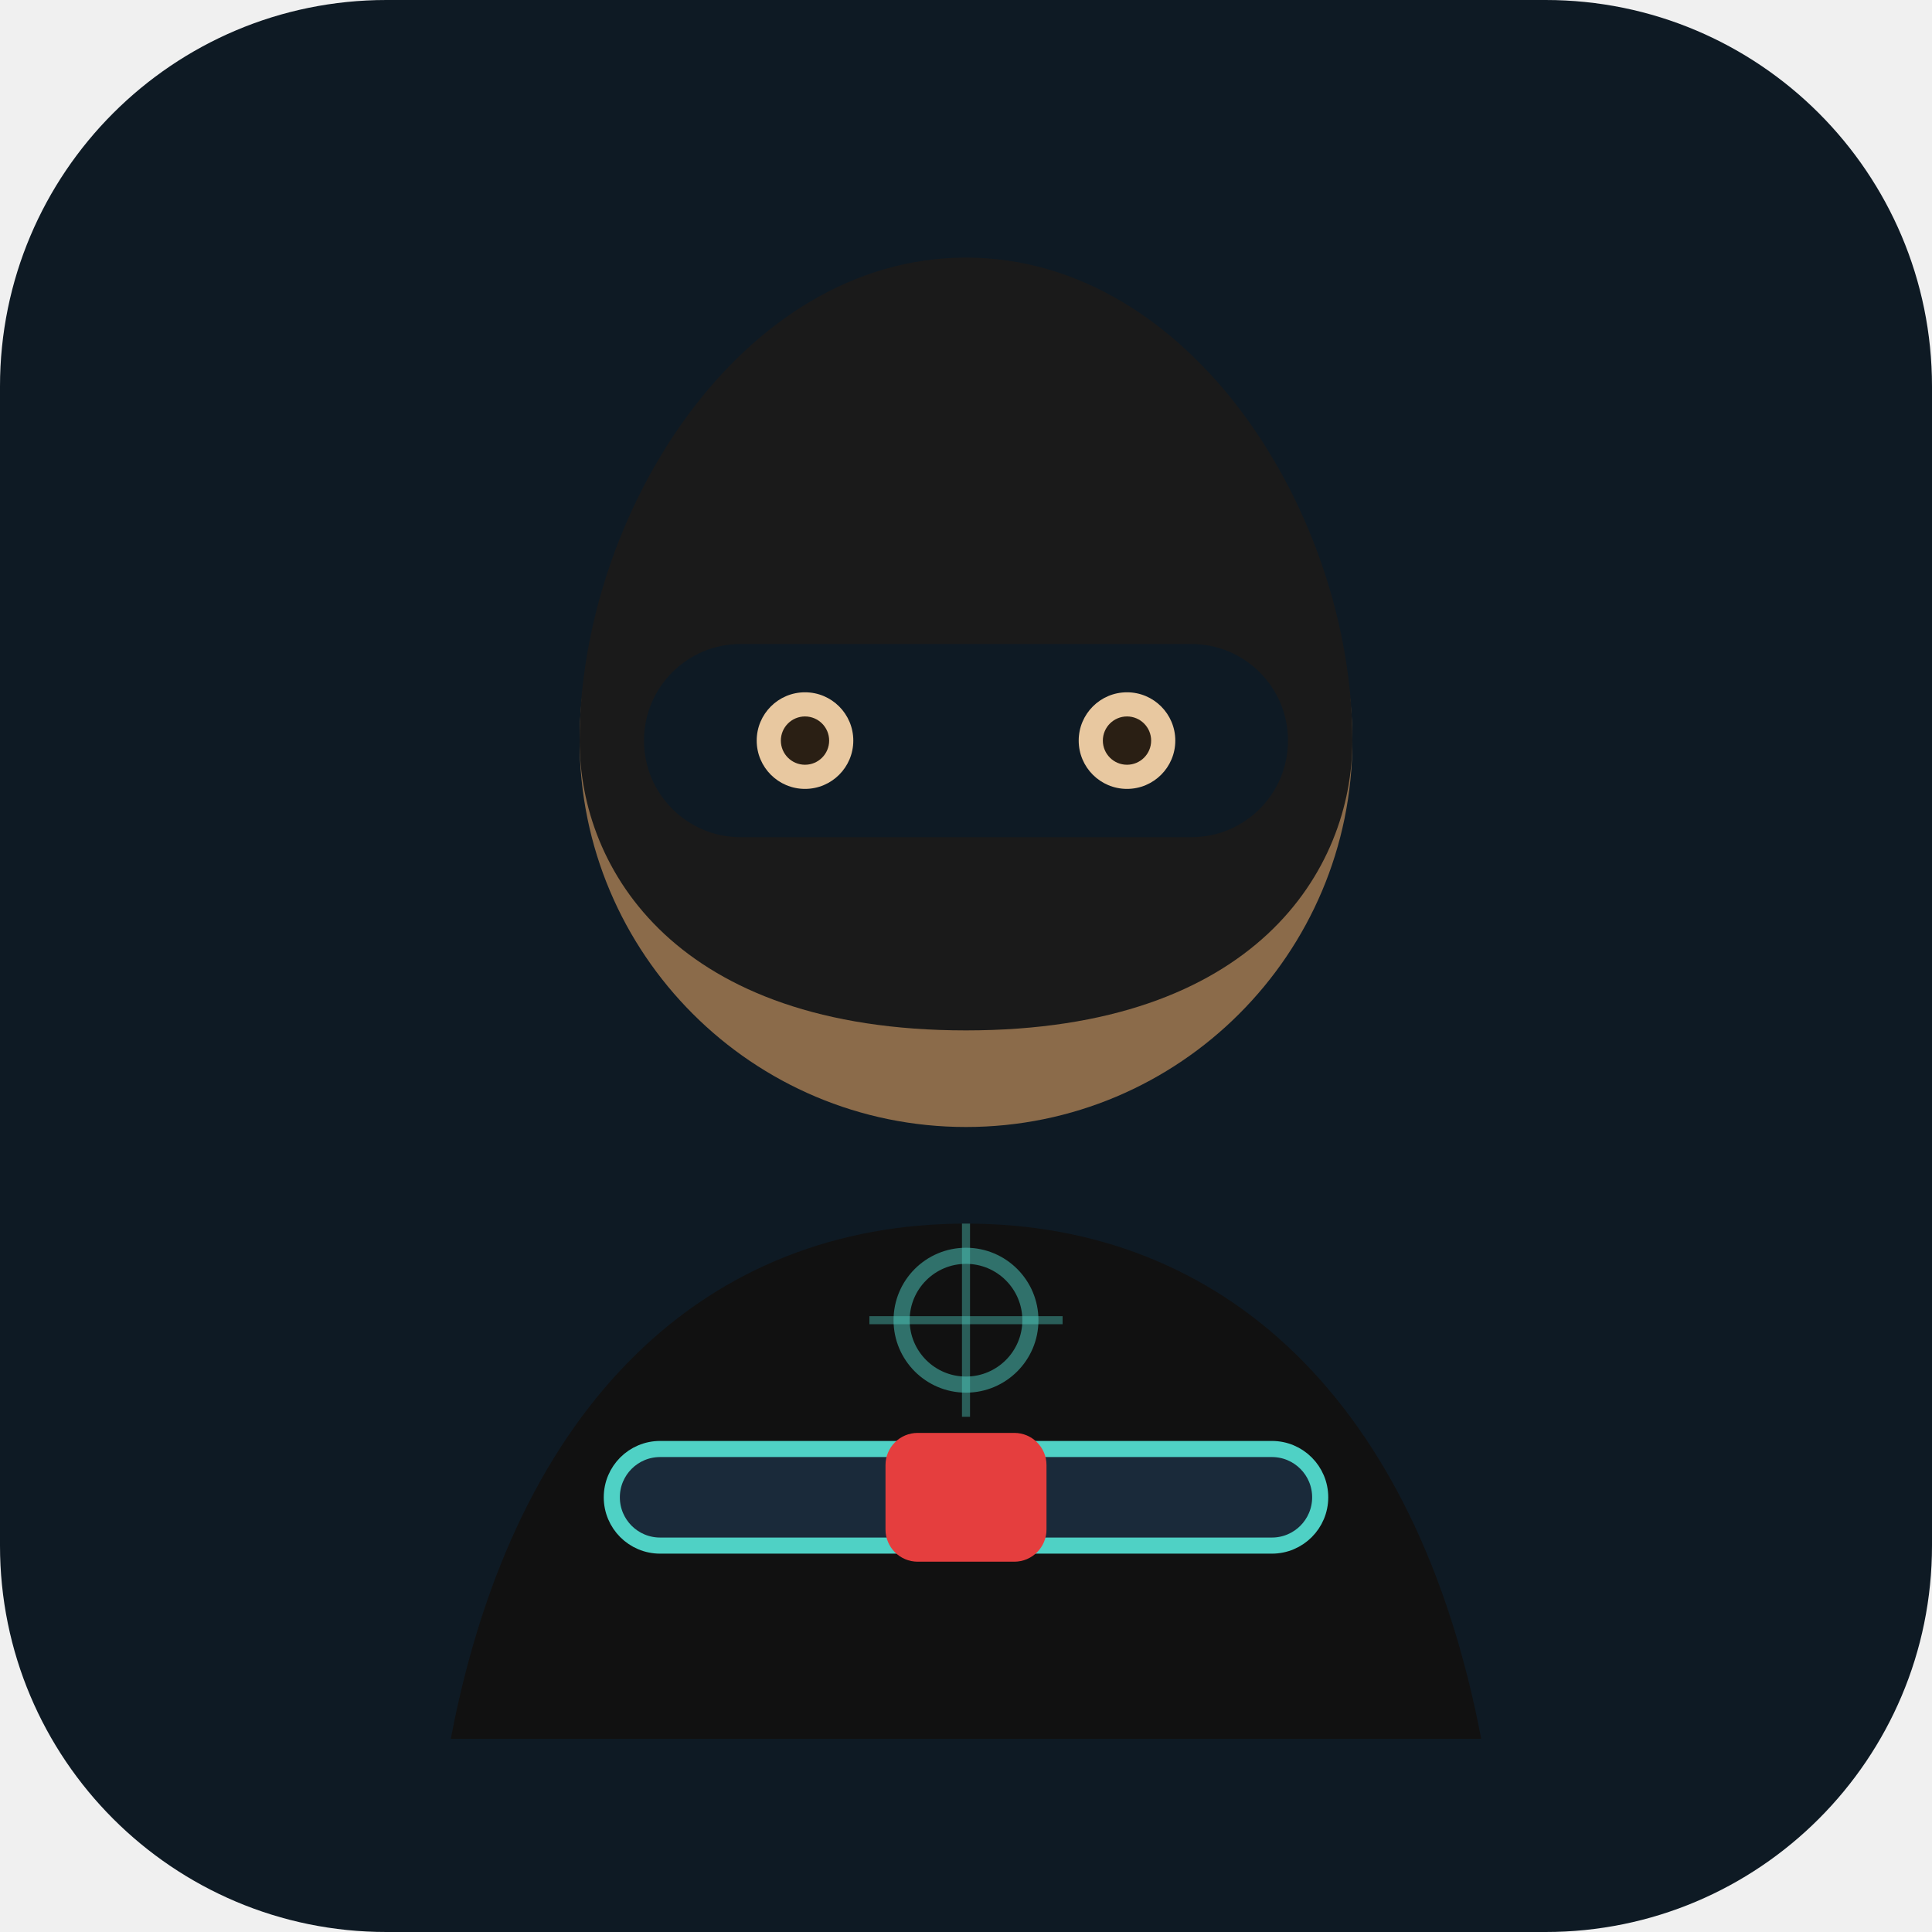
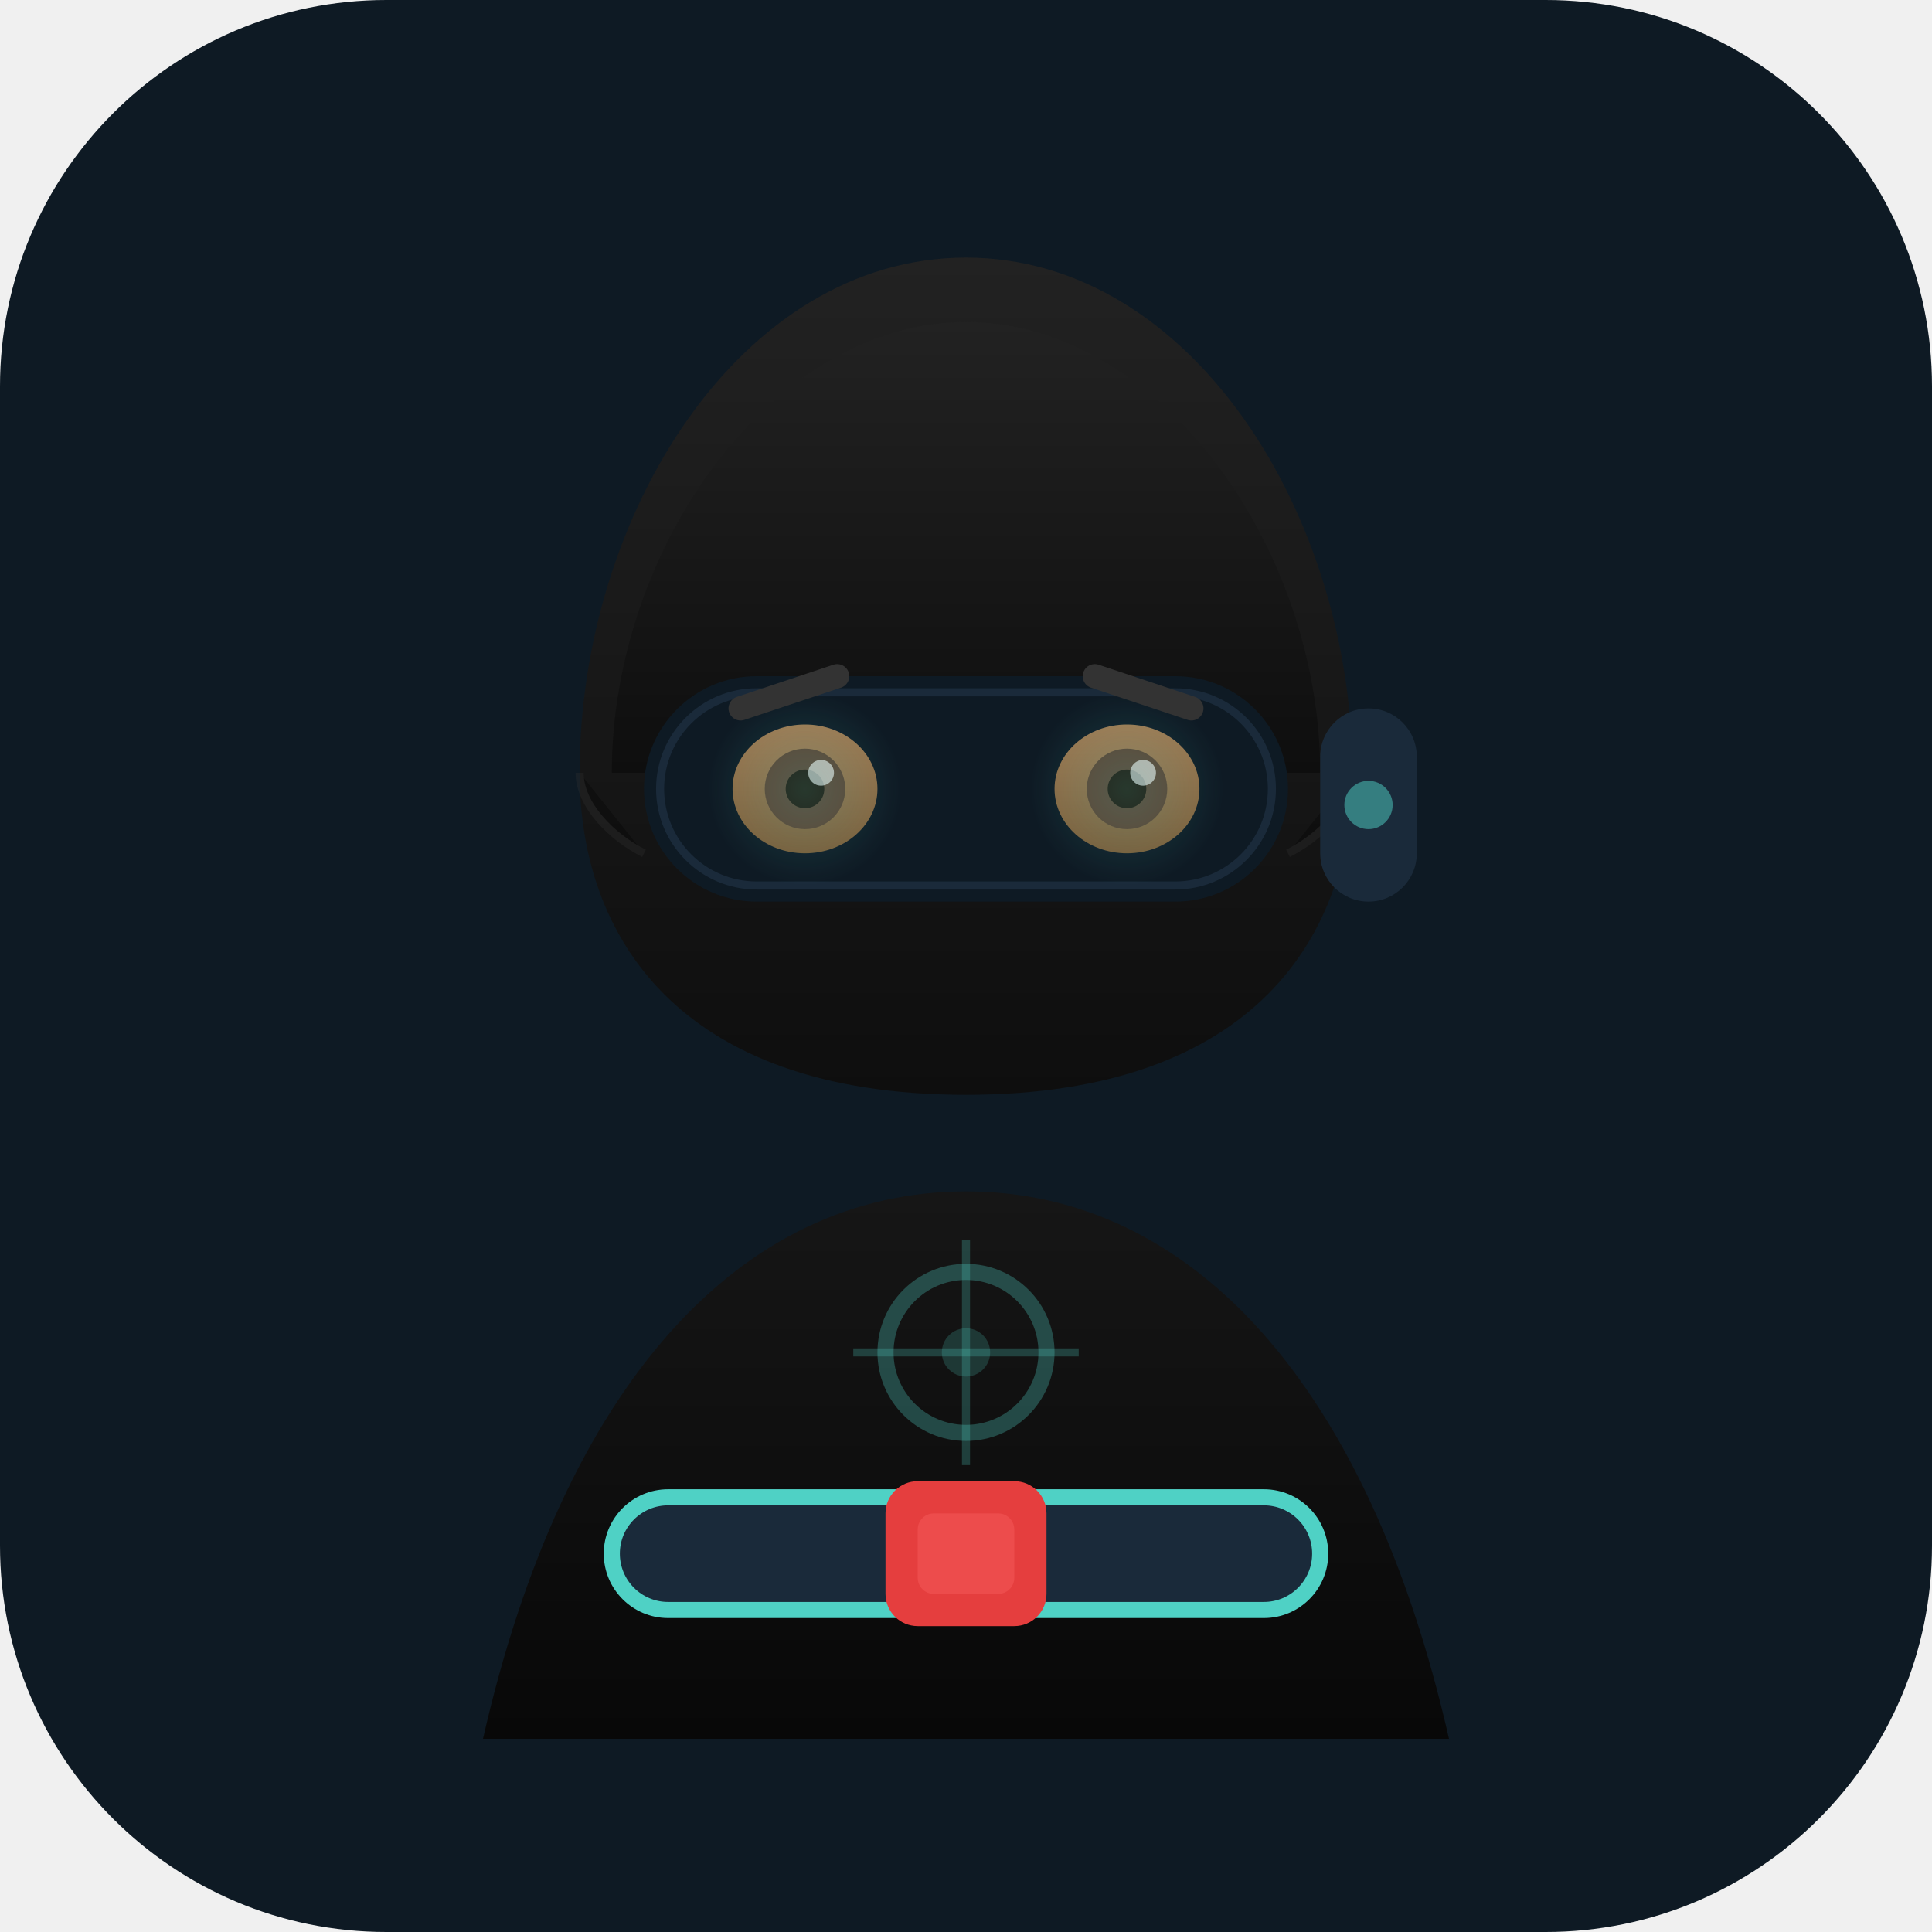
<svg xmlns="http://www.w3.org/2000/svg" viewBox="0 0 120 120">
+   <defs>
+     <linearGradient id="b4skin" x1="0" y1="0" x2="0" y2="1">
+       <stop offset="0%" stop-color="#a07850" />
+       <stop offset="100%" stop-color="#7a5c38" />
+     </linearGradient>
+     <linearGradient id="b4mask" x1="0" y1="0" x2="0" y2="1">
+       <stop offset="0%" stop-color="#222222" />
+       <stop offset="100%" stop-color="#0e0e0e" />
+     </linearGradient>
+     <linearGradient id="b4stealth" x1="0" y1="0" x2="0" y2="1">
+       <stop offset="0%" stop-color="#161616" />
+       <stop offset="100%" stop-color="#080808" />
+     </linearGradient>
+     <radialGradient id="b4eyeglow" cx="0.5" cy="0.5" r="0.5">
+       <stop offset="0%" stop-color="#4fd1c5" stop-opacity="0.2" />
+       <stop offset="100%" stop-color="#4fd1c5" stop-opacity="0" />
+     </radialGradient>
+   </defs>
  <rect width="120" height="120" rx="24" fill="#0e1a24" />
-   <circle cx="60" cy="46" r="24" fill="#8b6b4a" />
-   <path d="M36 46c0-14 10-30 24-30s24 16 24 30c0 8-6 18-24 18s-24-10-24-18z" fill="#1a1a1a" />
-   <rect x="40" y="40" width="40" height="12" rx="6" fill="#0e1a24" />
-   <circle cx="50" cy="46" r="3" fill="#e8c8a0" />
-   <circle cx="50" cy="46" r="1.5" fill="#2a1f14" />
-   <circle cx="70" cy="46" r="3" fill="#e8c8a0" />
-   <circle cx="70" cy="46" r="1.5" fill="#2a1f14" />
-   <path d="M28 108c4-21 16-32 32-32s28 11 32 32z" fill="#111111" />
-   <rect x="38" y="90" width="44" height="6" rx="3" fill="#1a2a3a" stroke="#4fd1c5" stroke-width="1" />
-   <rect x="55" y="89" width="10" height="8" rx="2" fill="#e53e3e" />
-   <circle cx="60" cy="82" r="4" stroke="#4fd1c5" stroke-width="1" fill="none" opacity="0.5" />
-   <line x1="60" y1="76" x2="60" y2="88" stroke="#4fd1c5" stroke-width="0.5" opacity="0.4" />
-   <line x1="54" y1="82" x2="66" y2="82" stroke="#4fd1c5" stroke-width="0.5" opacity="0.4" />
+   <ellipse cx="60" cy="56" rx="22" ry="5" fill="#000" opacity="0.1" />
+   <path d="M30 108c5-22 16-34 30-34s25 12 30 34z" fill="url(#b4stealth)" />
+   <rect x="38" y="93" width="44" height="7" rx="3.5" fill="#1a2a3a" stroke="#4fd1c5" stroke-width="1" />
+   <rect x="55" y="92" width="10" height="9" rx="2" fill="#e53e3e" />
+   <rect x="57" y="94" width="6" height="5" rx="1" fill="#ff6b6b" opacity="0.3" />
+   <circle cx="60" cy="84" r="5" stroke="#4fd1c5" stroke-width="1" fill="none" opacity="0.3" />
+   <line x1="60" y1="77" x2="60" y2="91" stroke="#4fd1c5" stroke-width="0.5" opacity="0.25" />
+   <line x1="53" y1="84" x2="67" y2="84" stroke="#4fd1c5" stroke-width="0.5" opacity="0.25" />
+   <circle cx="60" cy="84" r="1.5" fill="#4fd1c5" opacity="0.2" />
+   <path d="M36 48c0-16 10-32 24-32s24 16 24 32c0 10-6 20-24 20s-24-10-24-20z" fill="url(#b4mask)" />
+   <path d="M38 48c0-14 10-28 22-28s22 14 22 28" fill="url(#b4mask)" />
+   <path d="M36 48c0 2 2 4 4 5" stroke="#333" stroke-width="0.5" opacity="0.3" />
+   <path d="M84 48c0 2-2 4-4 5" stroke="#333" stroke-width="0.5" opacity="0.3" />
+   <rect x="40" y="42" width="40" height="14" rx="7" fill="#0e1a24" />
+   <rect x="41" y="43" width="38" height="12" rx="6" fill="none" stroke="#1a2a3a" stroke-width="0.5" />
+   <ellipse cx="50" cy="49" rx="4.5" ry="4" fill="url(#b4skin)" />
+   <circle cx="50" cy="49" r="2.5" fill="#5a4030" />
+   <circle cx="50" cy="49" r="1.2" fill="#1e1208" />
+   <circle cx="51" cy="48" r="0.8" fill="#fff" opacity="0.6" />
+   <circle cx="50" cy="49" r="6" fill="url(#b4eyeglow)" />
+   <ellipse cx="70" cy="49" rx="4.5" ry="4" fill="url(#b4skin)" />
+   <circle cx="70" cy="49" r="2.5" fill="#5a4030" />
+   <circle cx="70" cy="49" r="1.2" fill="#1e1208" />
+   <circle cx="71" cy="48" r="0.8" fill="#fff" opacity="0.6" />
+   <circle cx="70" cy="49" r="6" fill="url(#b4eyeglow)" />
+   <path d="M46 44l6-2" stroke="#333" stroke-width="1.5" stroke-linecap="round" />
+   <path d="M74 44l-6-2" stroke="#333" stroke-width="1.5" stroke-linecap="round" />
+   <rect x="82" y="44" width="6" height="12" rx="3" fill="#1a2a3a" />
+   <circle cx="85" cy="50" r="1.5" fill="#4fd1c5" opacity="0.5" />
</svg>
